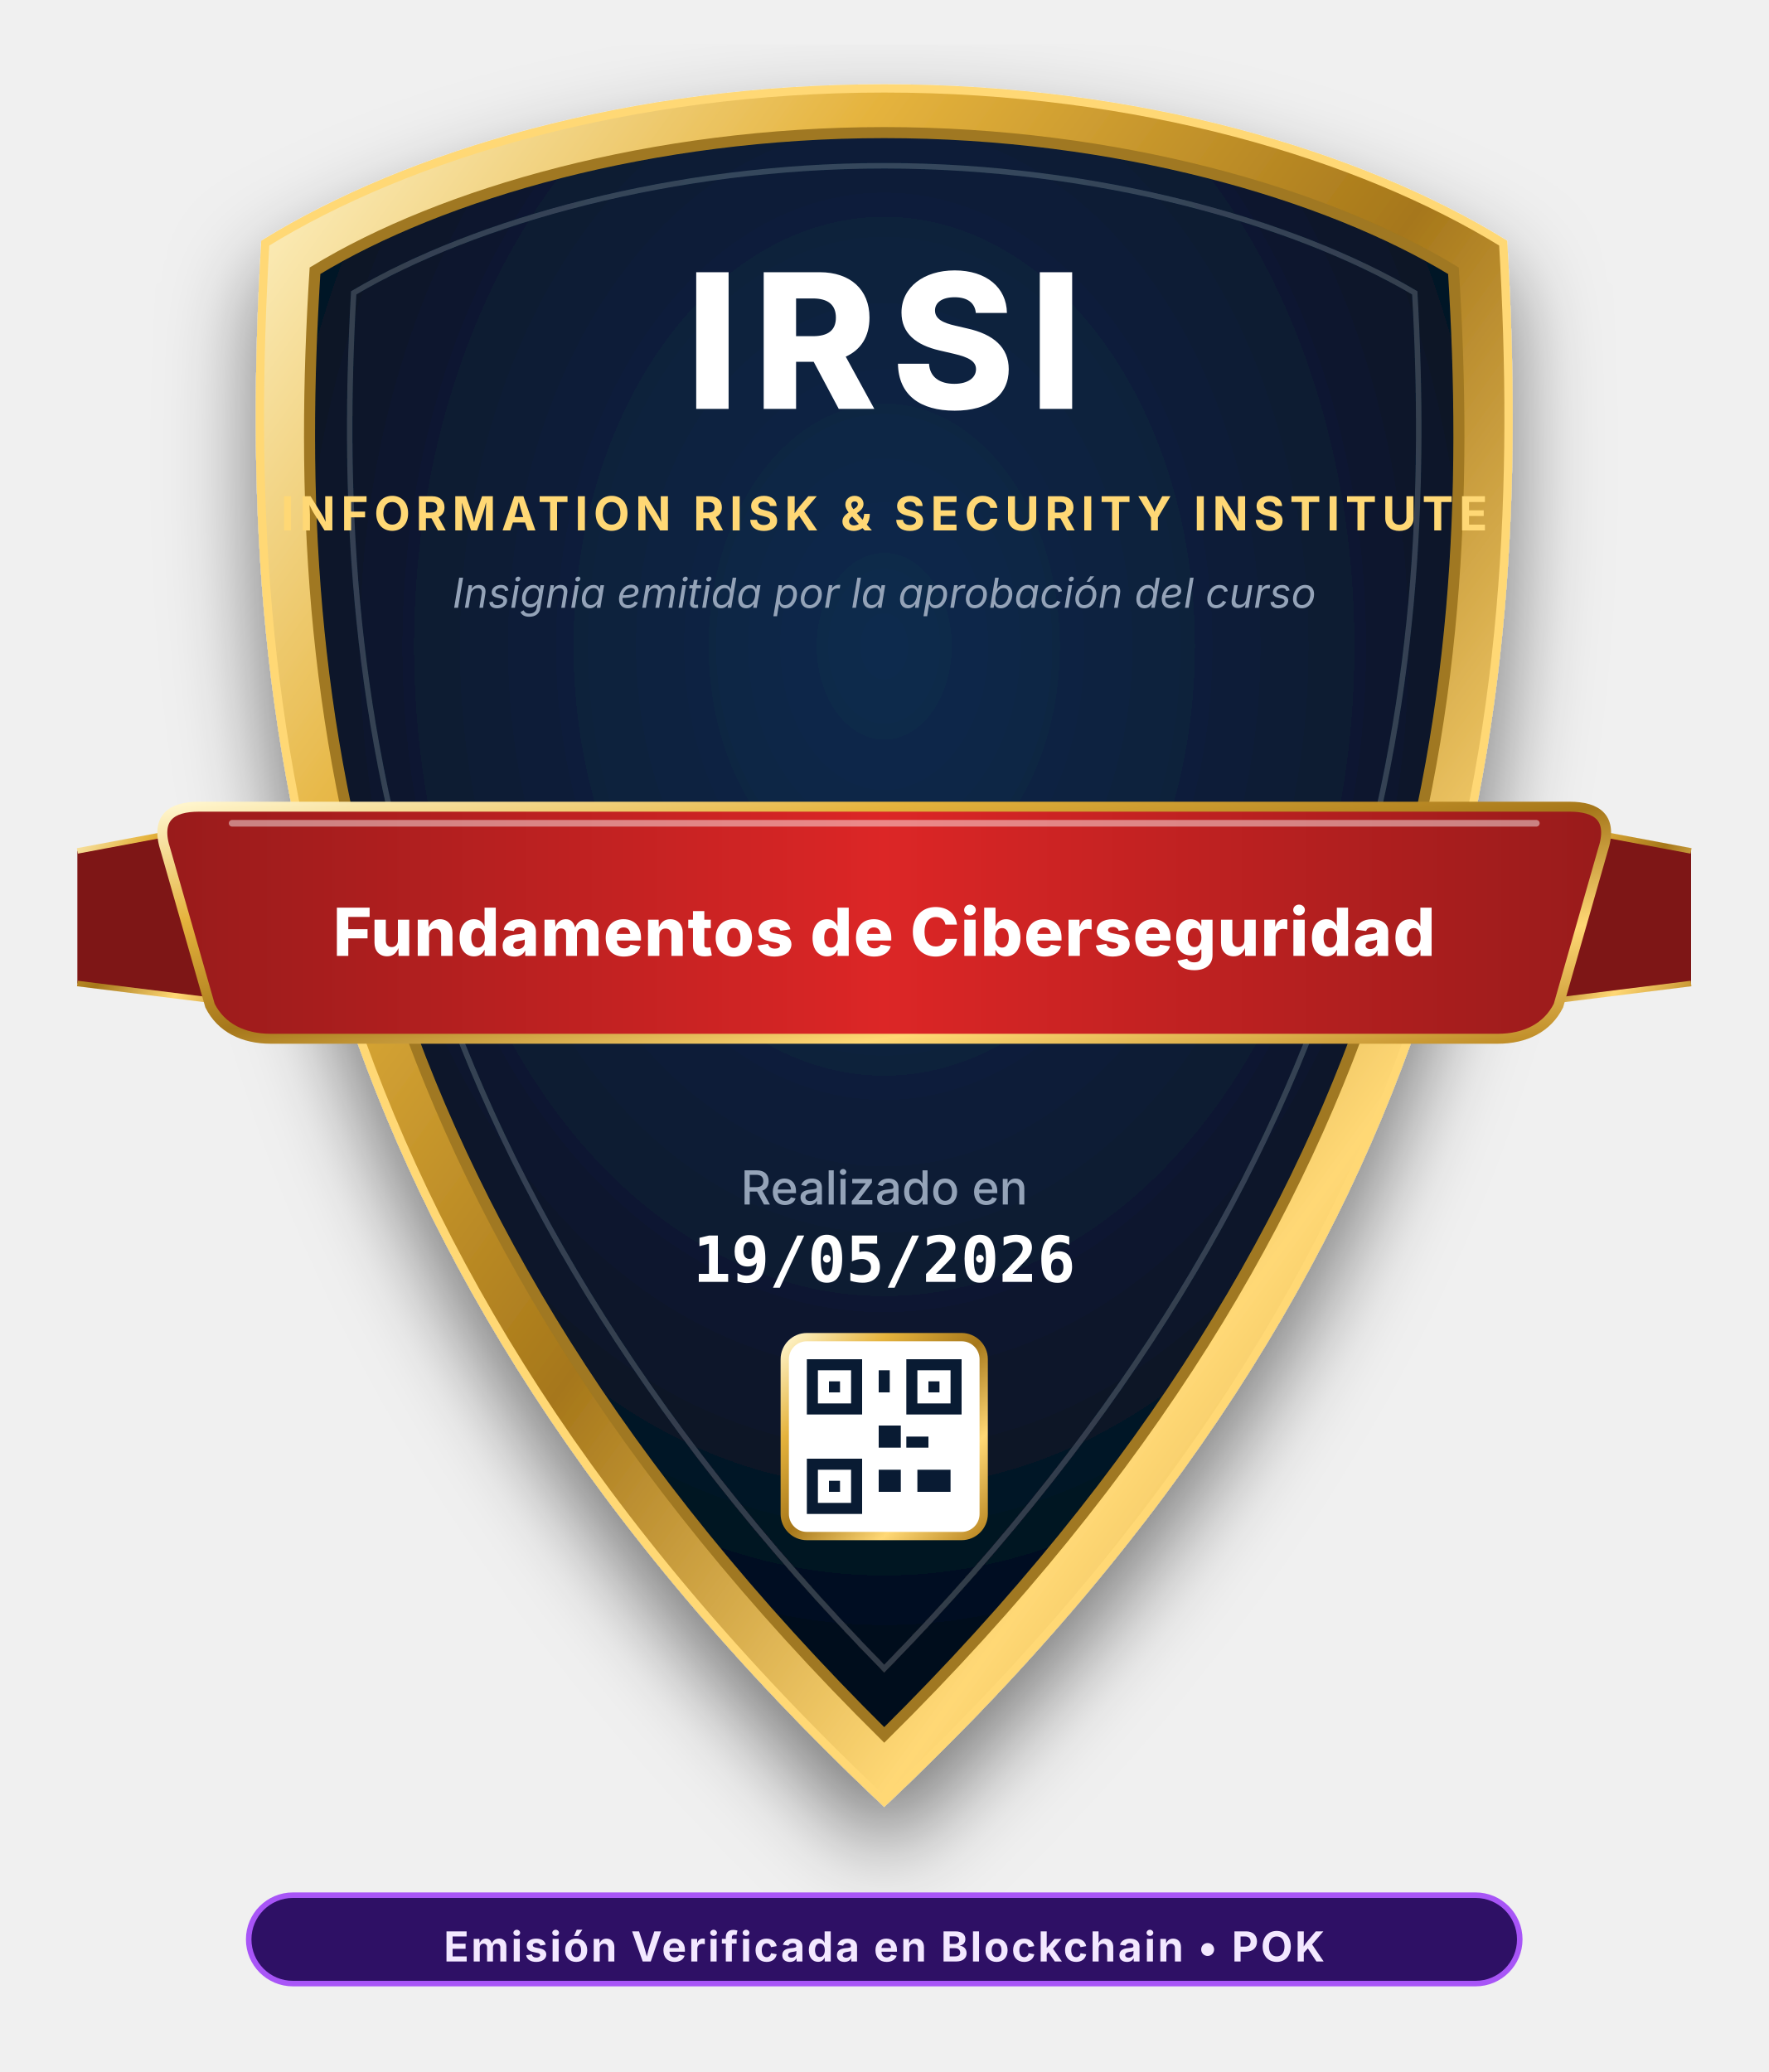
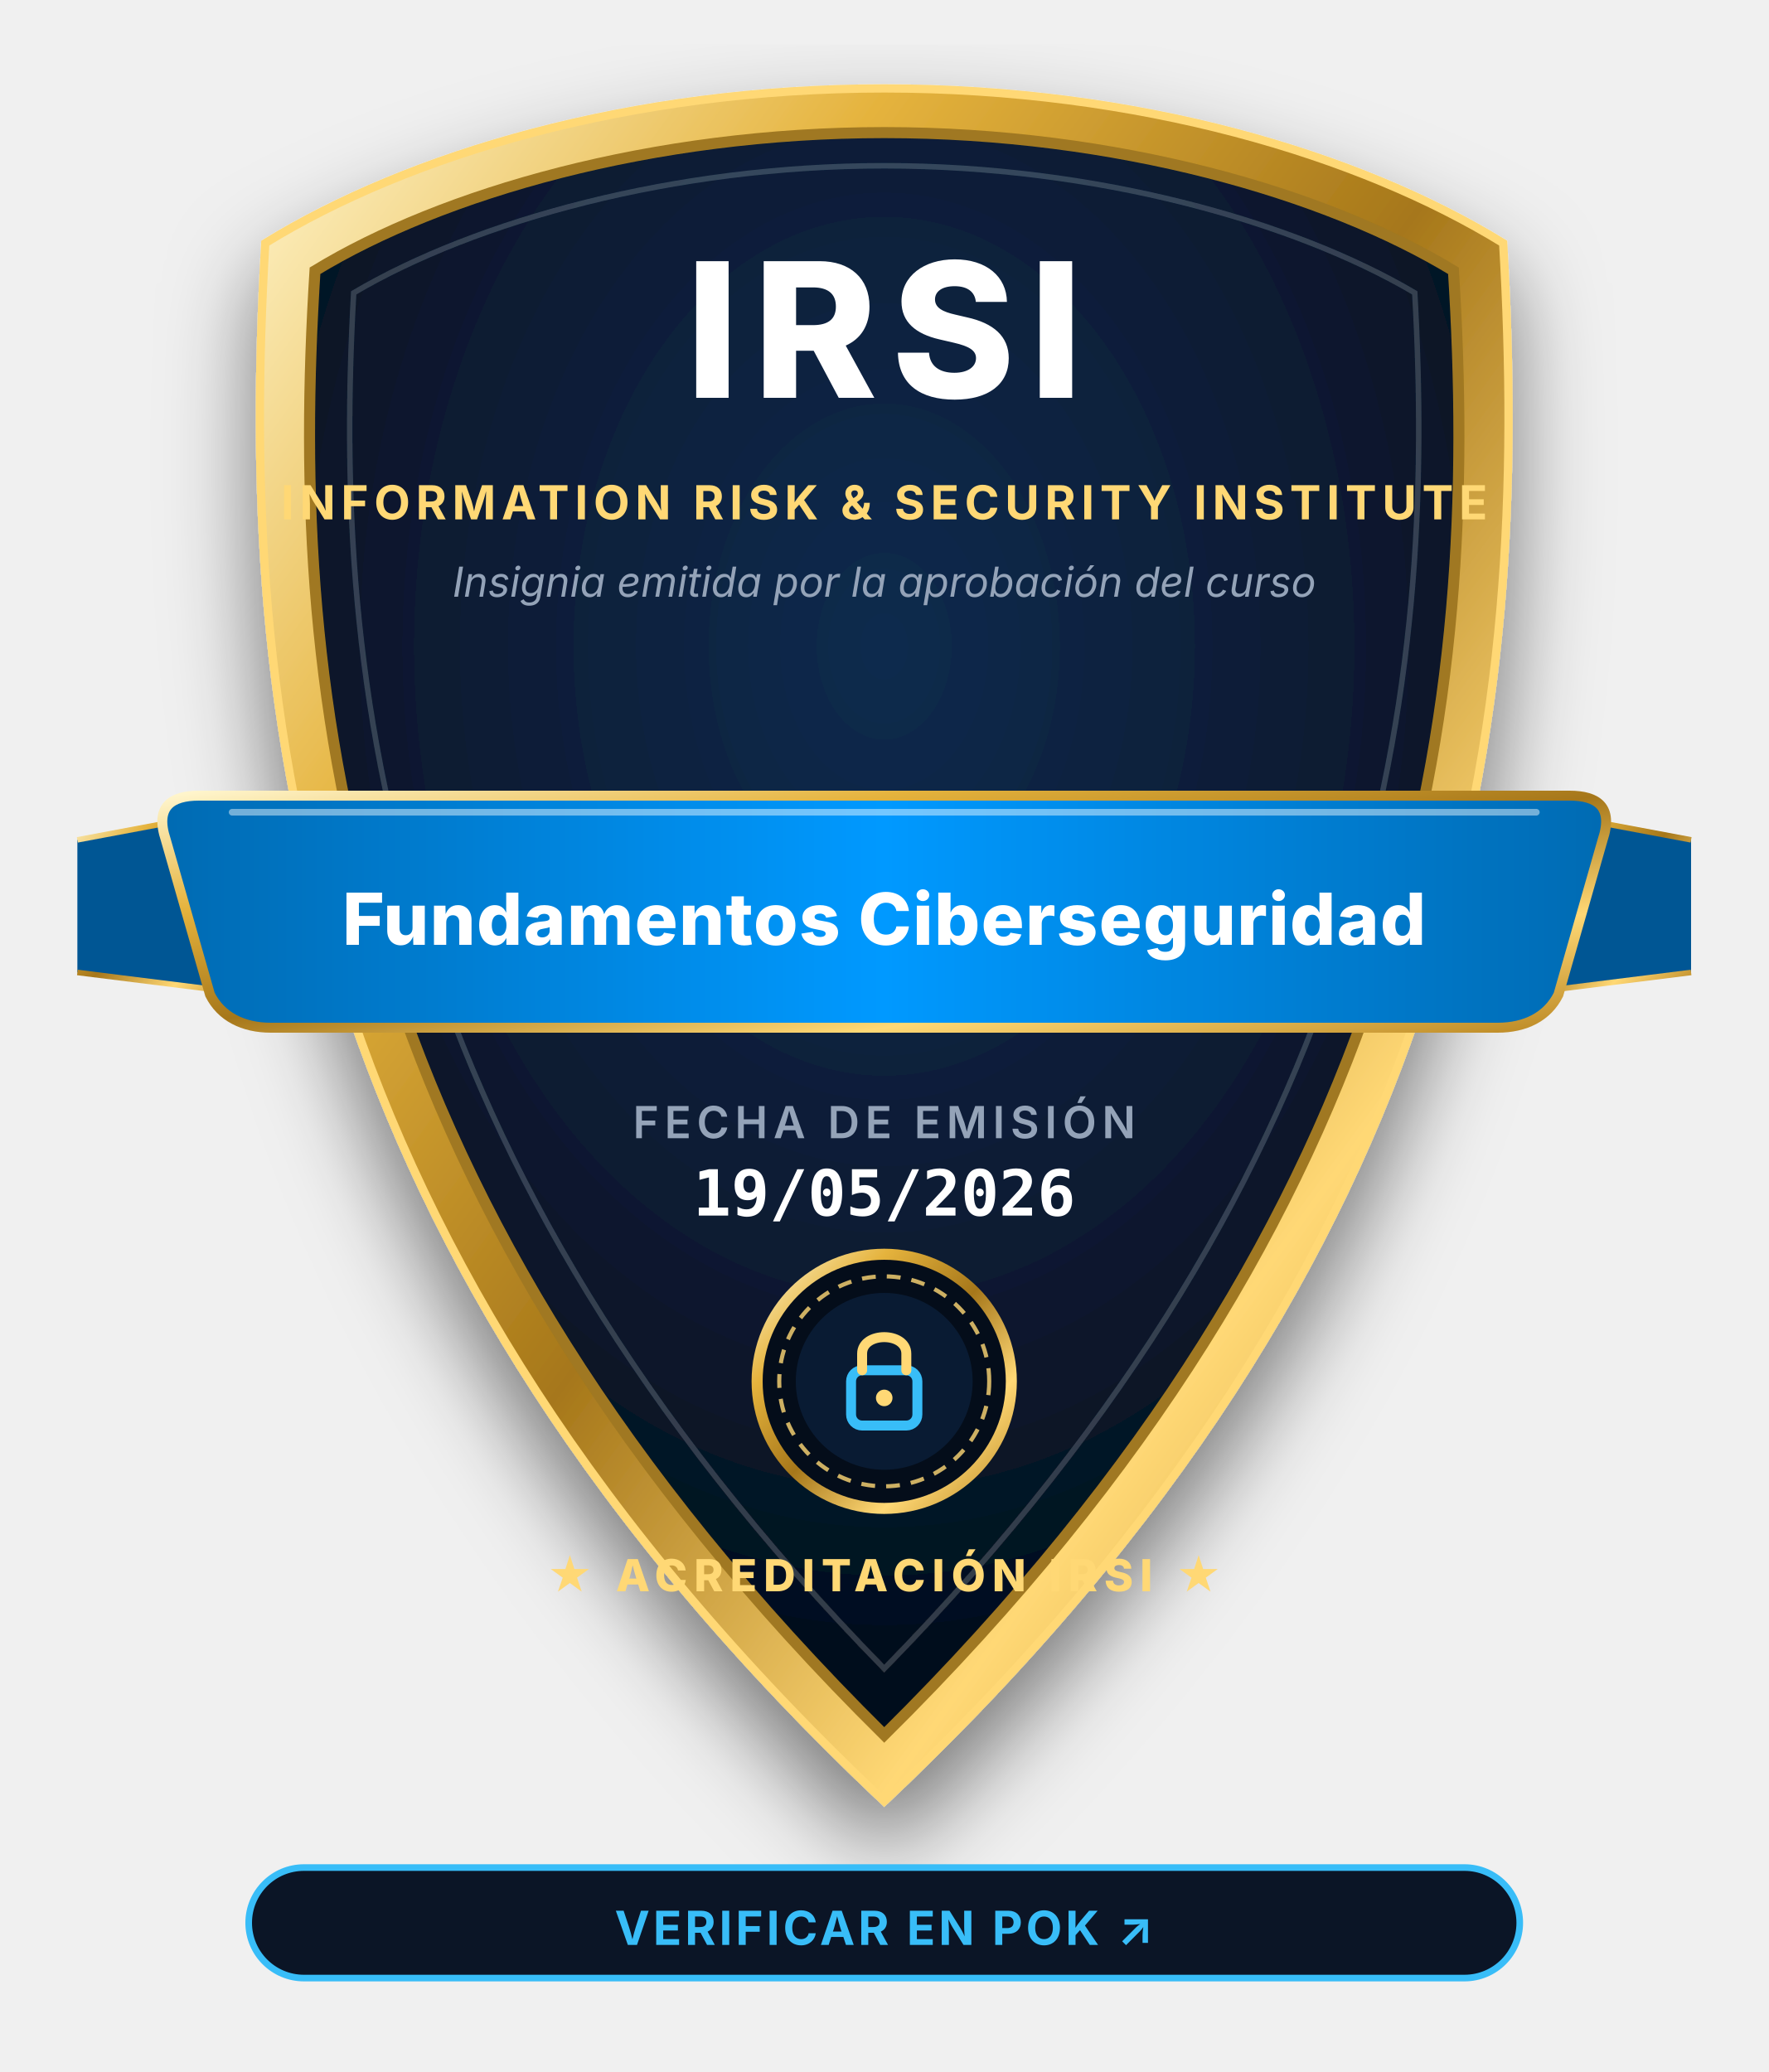
<svg xmlns="http://www.w3.org/2000/svg" viewBox="0 0 320 375" width="320" height="375">
  <defs>
    <linearGradient id="goldGrad_badge_fundamentos_ciberseguridad" x1="0%" y1="0%" x2="100%" y2="100%">
      <stop offset="0%" stop-color="#fff5cc" />
      <stop offset="25%" stop-color="#e5b33d" />
      <stop offset="50%" stop-color="#a6771a" />
      <stop offset="75%" stop-color="#ffd875" />
      <stop offset="100%" stop-color="#ba8722" />
    </linearGradient>
    <radialGradient id="shieldBg_badge_fundamentos_ciberseguridad" cx="50%" cy="32%" r="68%">
      <stop offset="0%" stop-color="#0f2b4e" />
      <stop offset="55%" stop-color="#091b33" />
      <stop offset="100%" stop-color="#040d1a" />
    </radialGradient>
    <linearGradient id="ribbonGrad_badge_fundamentos_ciberseguridad" x1="0%" y1="0%" x2="100%" y2="0%">
-       <stop offset="0%" stop-color="#991b1b" />
-       <stop offset="50%" stop-color="#dc2626" />
-       <stop offset="100%" stop-color="#991b1b" />
+       <stop offset="0%" stop-color="#006bb3" />
+       <stop offset="50%" stop-color="#0099ff" />
+       <stop offset="100%" stop-color="#006bb3" />
    </linearGradient>
    <filter id="shadow_badge_fundamentos_ciberseguridad" x="-10%" y="-10%" width="120%" height="125%">
      <feDropShadow dx="0" dy="8" stdDeviation="8" flood-color="#000000" flood-opacity="0.5" />
    </filter>
  </defs>
  <g filter="url(#shadow_badge_fundamentos_ciberseguridad)">
    <path d="M160,16 C206,16 246,28 272,44 C277,130 266,226 160,326 C54,226 43,130 48,44 C74,28 114,16 160,16 Z" fill="url(#goldGrad_badge_fundamentos_ciberseguridad)" stroke="#ffd875" stroke-width="1.5" />
    <path d="M160,24 C202,24 240,35 263,49 C268,128 257,218 160,314 C63,218 52,128 57,49 C80,35 118,24 160,24 Z" fill="url(#shieldBg_badge_fundamentos_ciberseguridad)" stroke="#a07820" stroke-width="2" />
    <path d="M160,30 C198,30 234,40 256,53 C260,124 250,210 160,302 C70,210 60,124 64,53 C86,40 122,30 160,30 Z" fill="none" stroke="rgba(255,255,255,0.18)" stroke-width="1" />
  </g>
-   <g transform="translate(160, 74)" text-anchor="middle">
+   <g transform="translate(160, 72)" text-anchor="middle">
    <text y="0" font-family="'Plus Jakarta Sans', system-ui, -apple-system, sans-serif" font-size="34" font-weight="800" fill="#ffffff" letter-spacing="2.5">IRSI</text>
    <line x1="-54" y1="10" x2="54" y2="10" stroke="url(#goldGrad_badge_fundamentos_ciberseguridad)" stroke-width="1.5" stroke-linecap="round" />
    <text y="22" font-family="'Plus Jakarta Sans', system-ui, -apple-system, sans-serif" font-size="8.5" font-weight="700" fill="#ffd875" letter-spacing="1">INFORMATION RISK &amp; SECURITY INSTITUTE</text>
    <text y="36" font-family="'Plus Jakarta Sans', system-ui, -apple-system, sans-serif" font-size="7.5" font-style="italic" fill="#94a3b8">Insignia emitida por la aprobación del curso</text>
  </g>
-   <g transform="translate(0, 136)">
+   <g transform="translate(0, 134)">
    <polygon points="22,38 46,12 46,46" fill="#040d1a" opacity="0.8" />
-     <polygon points="14,18 46,12 46,46 14,42" fill="#991b1b" filter="brightness(0.65)" />
+     <polygon points="14,18 46,12 46,46 14,42" fill="#006bb3" filter="brightness(0.65)" />
    <polyline points="14,18 46,12 46,46 14,42" fill="none" stroke="url(#goldGrad_badge_fundamentos_ciberseguridad)" stroke-width="1" />
    <polygon points="298,38 274,12 274,46" fill="#040d1a" opacity="0.8" />
-     <polygon points="306,18 274,12 274,46 306,42" fill="#991b1b" filter="brightness(0.65)" />
+     <polygon points="306,18 274,12 274,46 306,42" fill="#006bb3" filter="brightness(0.65)" />
    <polyline points="306,18 274,12 274,46 306,42" fill="none" stroke="url(#goldGrad_badge_fundamentos_ciberseguridad)" stroke-width="1" />
    <path d="M36,10 L284,10 C289,10 292,12 290,18 L282,46 C280,50 276,52 271,52 L49,52 C44,52 40,50 38,46 L30,18 C28,12 31,10 36,10 Z" fill="url(#ribbonGrad_badge_fundamentos_ciberseguridad)" stroke="url(#goldGrad_badge_fundamentos_ciberseguridad)" stroke-width="1.8" />
    <line x1="42" y1="13" x2="278" y2="13" stroke="rgba(255,255,255,0.45)" stroke-width="1.2" stroke-linecap="round" />
-     <text x="160" y="37" text-anchor="middle" font-family="'Plus Jakarta Sans', system-ui, -apple-system, sans-serif" font-size="12" font-weight="800" fill="#ffffff" letter-spacing="0.2">Fundamentos de Ciberseguridad</text>
+     <text x="160" y="37" text-anchor="middle" font-family="'Plus Jakarta Sans', system-ui, -apple-system, sans-serif" font-size="13" font-weight="800" fill="#ffffff" letter-spacing="0.2">Fundamentos Ciberseguridad</text>
  </g>
-   <g transform="translate(160, 228)" text-anchor="middle">
-     <text y="-10" font-family="'Plus Jakarta Sans', system-ui, -apple-system, sans-serif" font-size="8.5" font-weight="500" fill="#94a3b8">Realizado en</text>
-     <text y="4" font-family="'JetBrains Mono', monospace" font-size="11.5" font-weight="700" fill="#ffffff">19/05/2026</text>
-     <g transform="translate(-18, 14)">
-       <rect width="36" height="36" rx="4" fill="#ffffff" stroke="url(#goldGrad_badge_fundamentos_ciberseguridad)" stroke-width="1.5" />
-       <rect x="4" y="4" width="10" height="10" fill="#091b33" />
-       <rect x="6" y="6" width="6" height="6" fill="#ffffff" />
-       <rect x="8" y="8" width="2" height="2" fill="#091b33" />
-       <rect x="22" y="4" width="10" height="10" fill="#091b33" />
-       <rect x="24" y="6" width="6" height="6" fill="#ffffff" />
-       <rect x="26" y="8" width="2" height="2" fill="#091b33" />
-       <rect x="4" y="22" width="10" height="10" fill="#091b33" />
-       <rect x="6" y="24" width="6" height="6" fill="#ffffff" />
-       <rect x="8" y="26" width="2" height="2" fill="#091b33" />
-       <rect x="17" y="6" width="2" height="4" fill="#091b33" />
-       <rect x="17" y="16" width="4" height="4" fill="#091b33" />
-       <rect x="22" y="18" width="4" height="2" fill="#091b33" />
-       <rect x="17" y="24" width="4" height="4" fill="#091b33" />
-       <rect x="24" y="24" width="6" height="4" fill="#091b33" />
+   <g transform="translate(160, 206)" text-anchor="middle">
+     <text y="0" font-family="'Plus Jakarta Sans', system-ui, -apple-system, sans-serif" font-size="8" font-weight="600" fill="#94a3b8" letter-spacing="1">FECHA DE EMISIÓN</text>
+     <text y="14" font-family="'JetBrains Mono', monospace" font-size="11.5" font-weight="700" fill="#ffffff">19/05/2026</text>
+     <g transform="translate(0, 44)">
+       <circle cx="0" cy="0" r="23" fill="#040d1a" stroke="url(#goldGrad_badge_fundamentos_ciberseguridad)" stroke-width="2" />
+       <circle cx="0" cy="0" r="19" fill="none" stroke="#ffd875" stroke-width="0.75" stroke-dasharray="2.5,2" opacity="0.8" />
+       <circle cx="0" cy="0" r="16" fill="#091b33" />
+       <rect x="-6" y="-2" width="12" height="10" rx="2" fill="none" stroke="#38bdf8" stroke-width="1.8" />
+       <path d="M-4,-2 L-4,-5 C-4,-7 -2,-8 0,-8 C2,-8 4,-7 4,-5 L4,-2" fill="none" stroke="#ffd875" stroke-width="1.8" stroke-linecap="round" />
+       <circle cx="0" cy="3" r="1.5" fill="#ffd875" />
    </g>
+     <text y="82" font-family="'Plus Jakarta Sans', system-ui, -apple-system, sans-serif" font-size="8" font-weight="800" fill="#ffd875" letter-spacing="1.2">★ ACREDITACIÓN IRSI ★</text>
  </g>
-   <g transform="translate(160, 350)">
-     <rect x="-115" y="-7" width="230" height="16" rx="8" fill="#2e1065" stroke="#a855f7" stroke-width="1" />
-     <text text-anchor="middle" y="5" font-family="'Plus Jakarta Sans', system-ui, -apple-system, sans-serif" font-size="7.5" font-weight="700" fill="#f3e8ff" letter-spacing="0.4">Emisión Verificada en Blockchain • POK</text>
+   <g transform="translate(160, 348)">
+     <rect x="-115" y="-10" width="230" height="20" rx="10" fill="#0b1526" stroke="#38bdf8" stroke-width="1.2" />
+     <text text-anchor="middle" y="4" font-family="'Plus Jakarta Sans', system-ui, -apple-system, sans-serif" font-size="8.5" font-weight="700" fill="#38bdf8" letter-spacing="0.6">VERIFICAR EN POK ↗</text>
  </g>
</svg>
